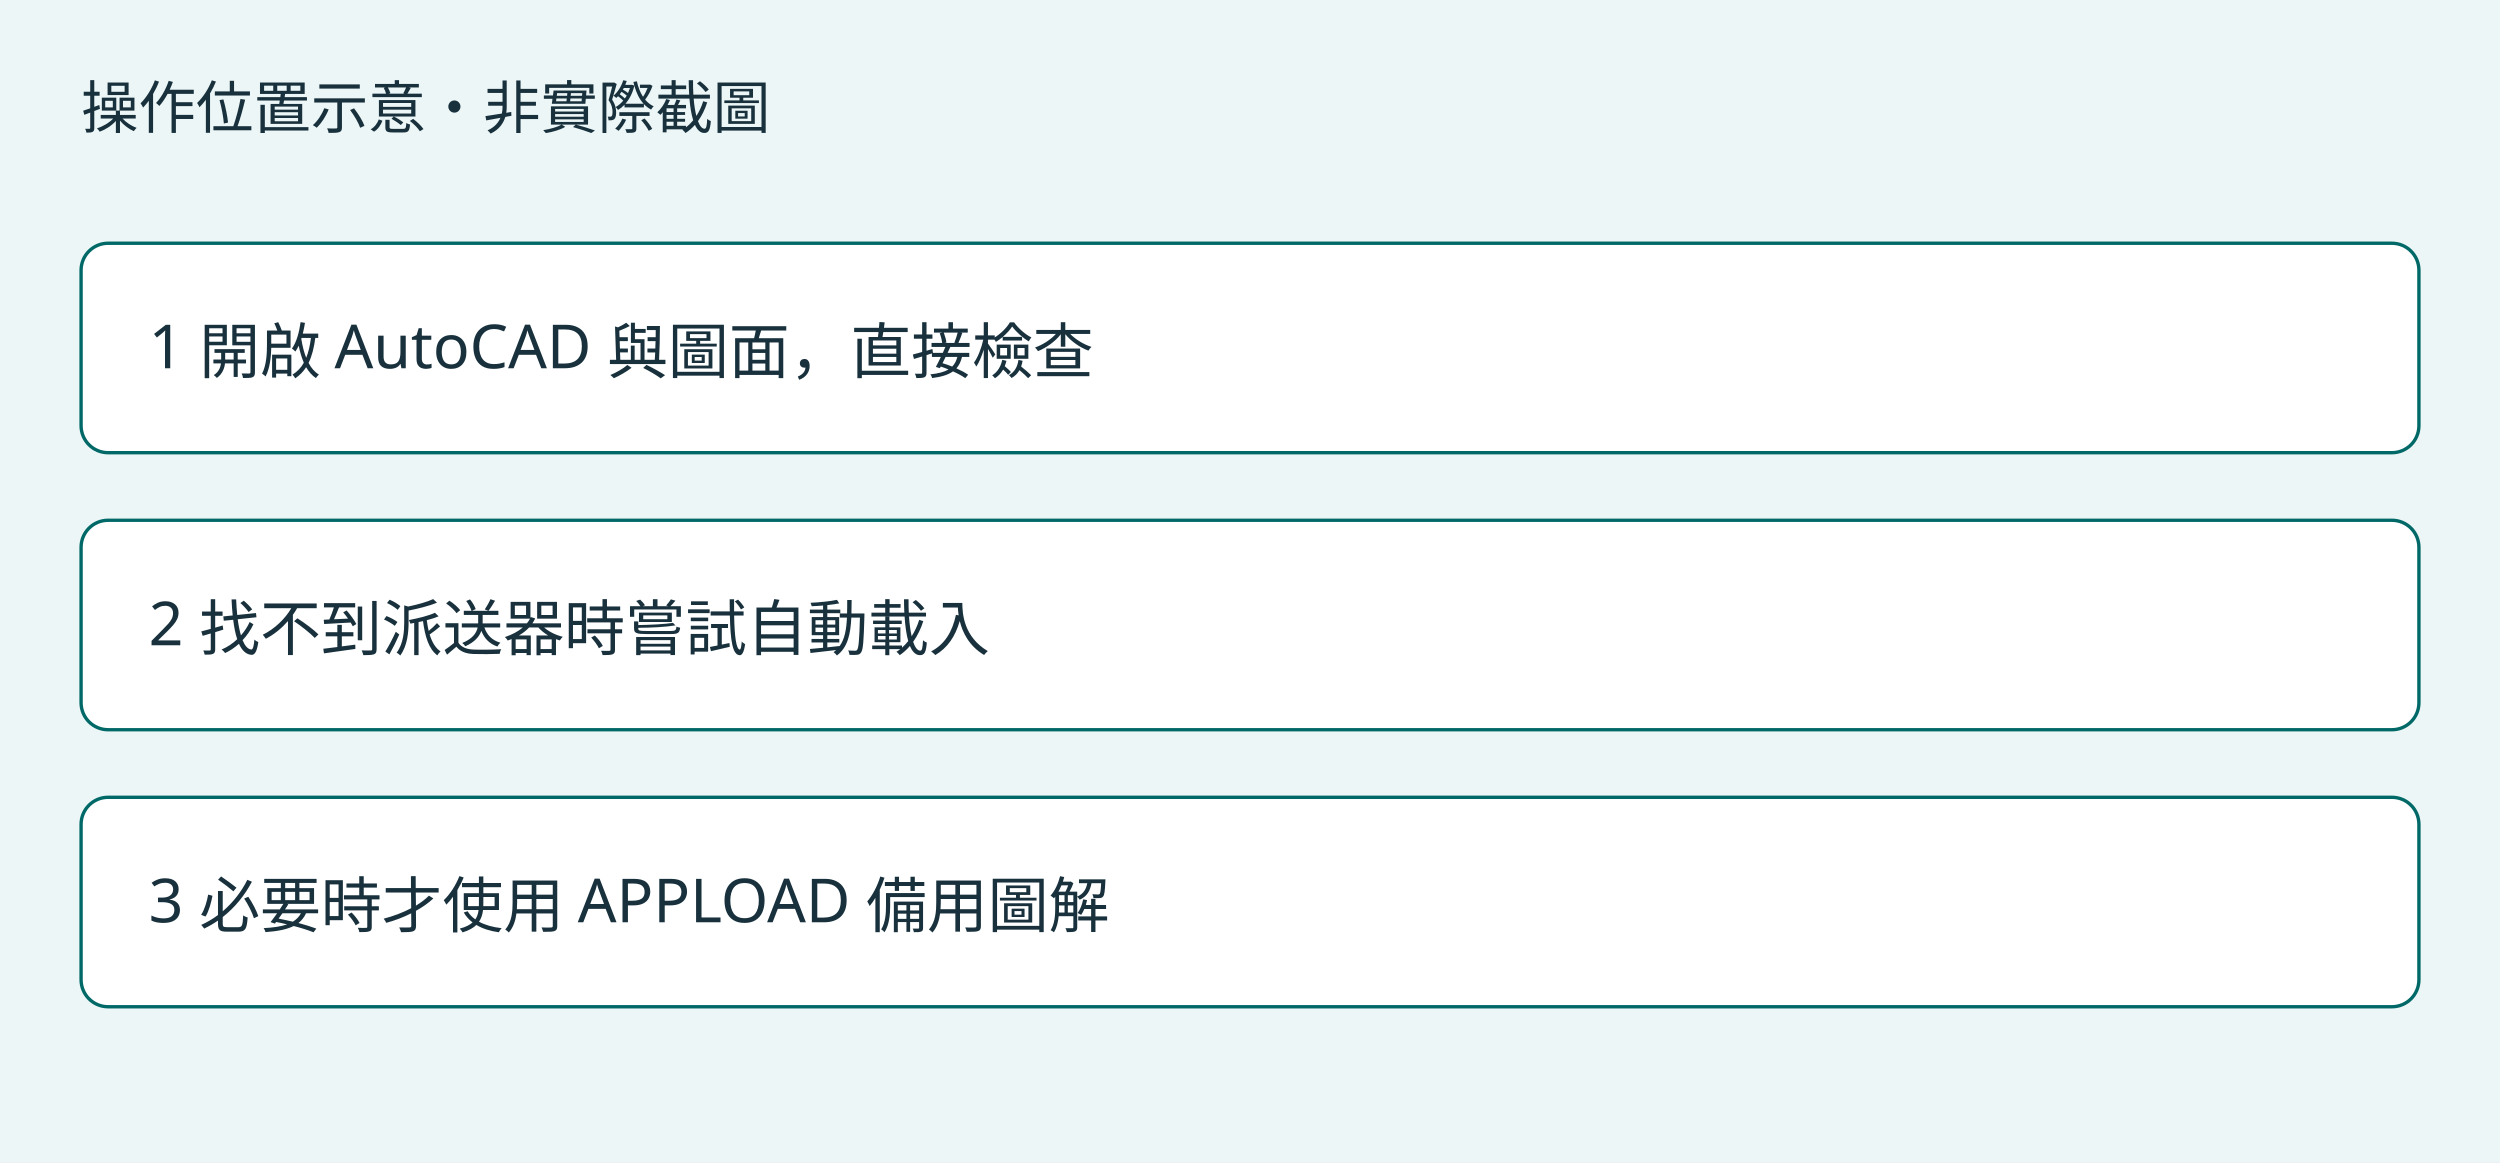
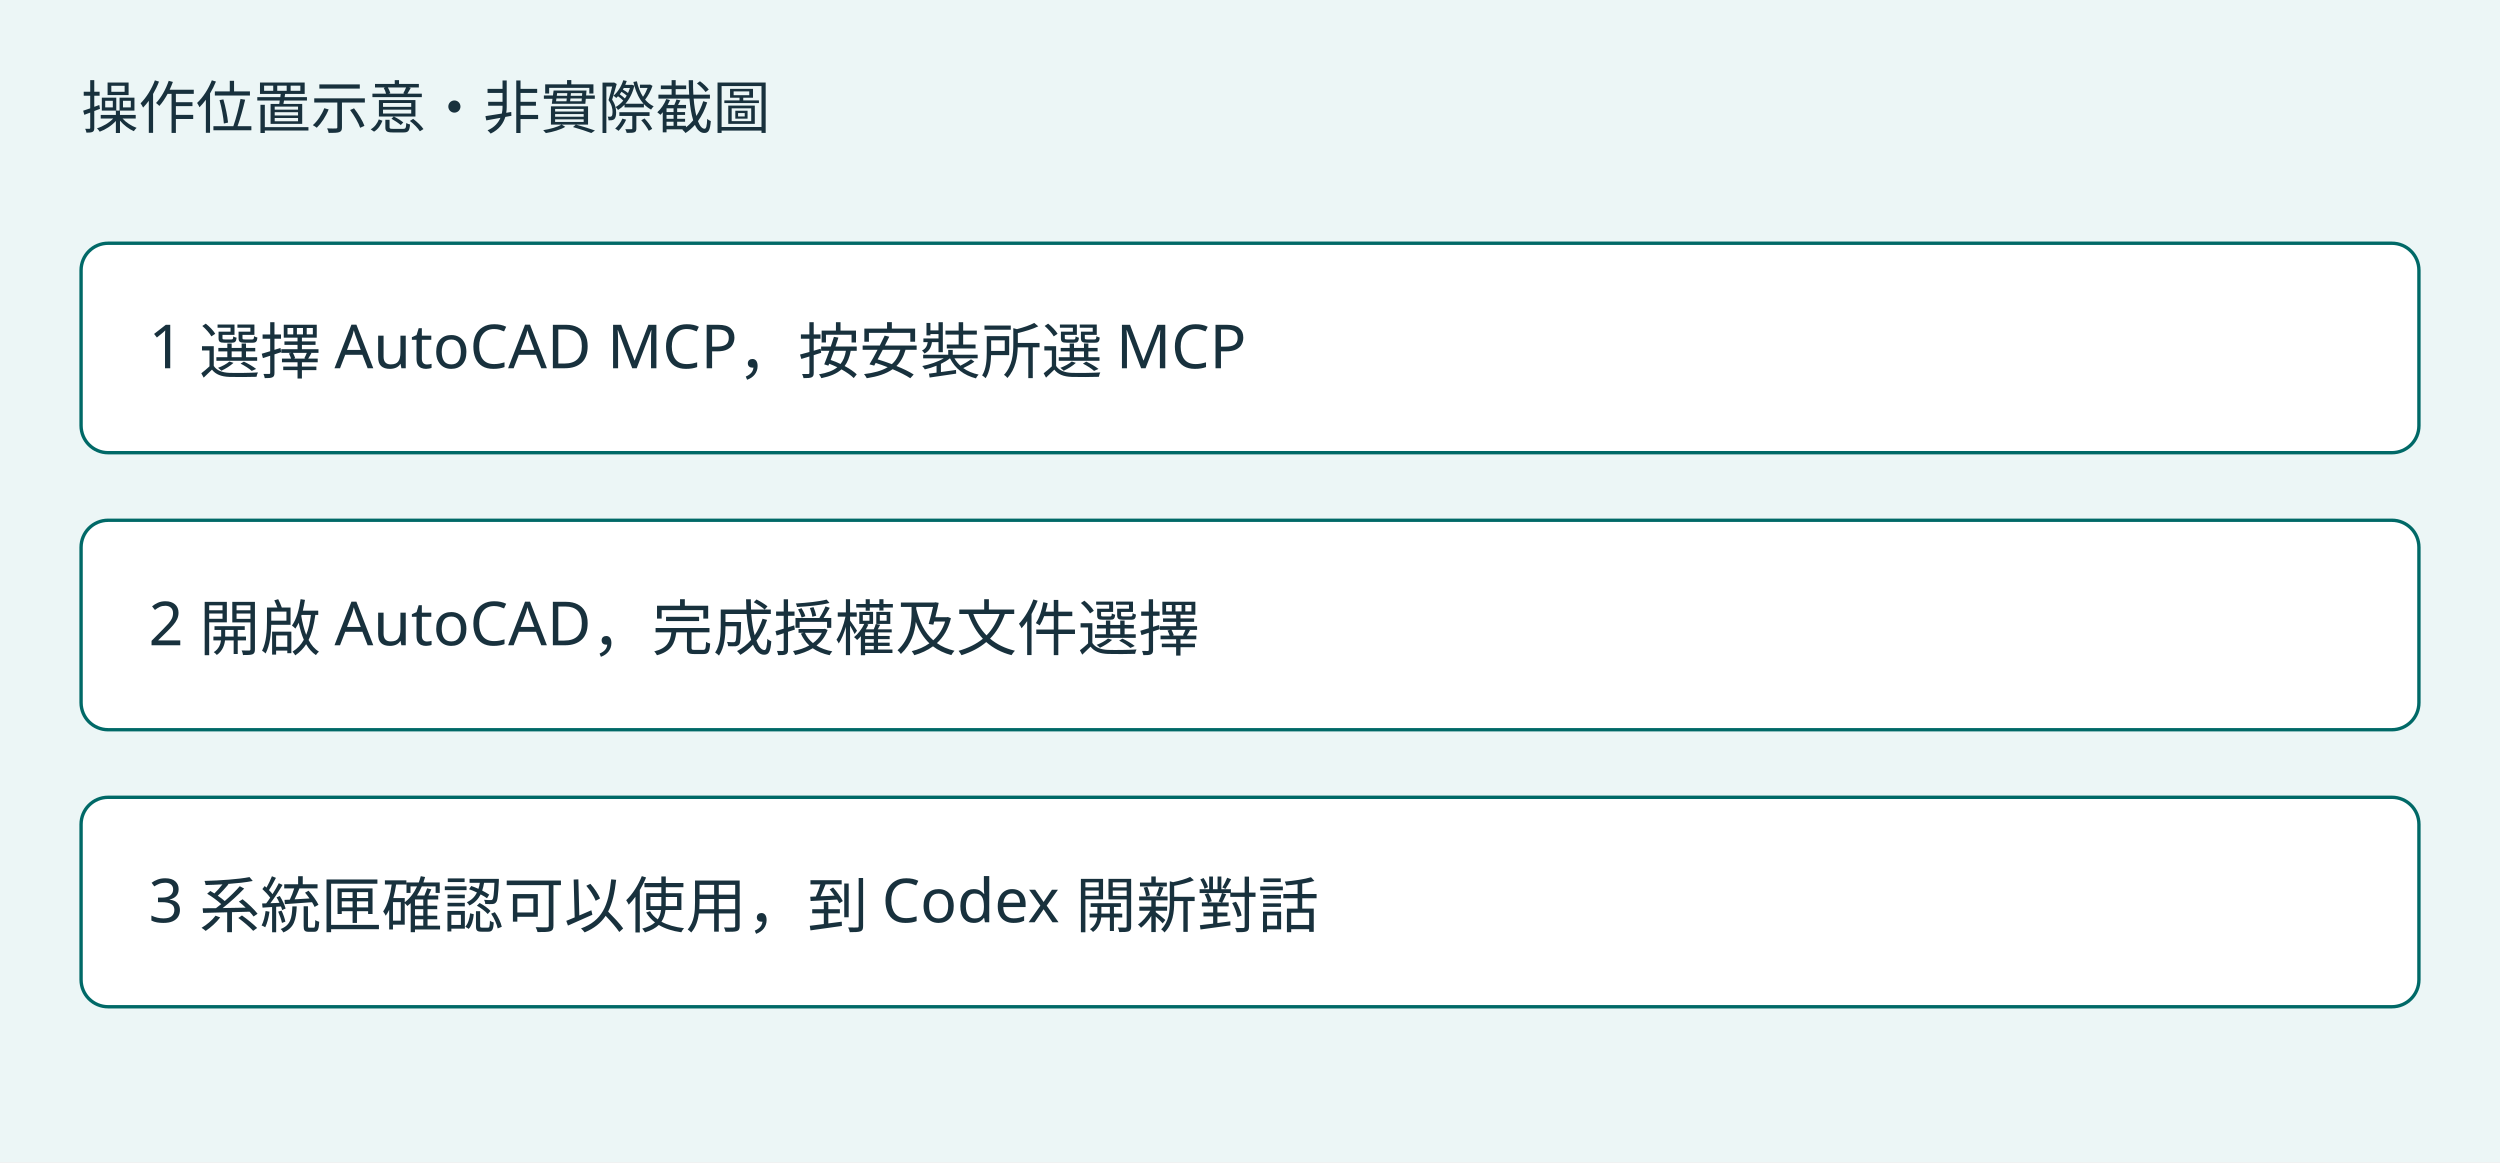
<svg xmlns="http://www.w3.org/2000/svg" width="740" height="344" viewBox="0 0 740 344">
  <rect width="740" height="344" fill="#ecf6f6" />
  <g font-family="Microsoft JhengHei, sans-serif" fill="#18313d">
    <text x="24" y="38" font-size="17">操作位置示意・非實際截圖</text>
    <rect x="24" y="72" width="692" height="62" rx="8" fill="white" stroke="#006967" />
-     <text x="44" y="109" font-size="18">1  開啟 AutoCAD 與圖面，直接檢查</text>
+     <text x="44" y="109" font-size="18">1  選擇 AutoCAD MCP，按安裝所選 MCP</text>
    <rect x="24" y="154" width="692" height="62" rx="8" fill="white" stroke="#006967" />
-     <text x="44" y="191" font-size="18">2  找不到派送器時嘗試自動載入</text>
+     <text x="44" y="191" font-size="18">2  開啟 AutoCAD，完成授權及文件選擇</text>
    <rect x="24" y="236" width="692" height="62" rx="8" fill="white" stroke="#006967" />
-     <text x="44" y="273" font-size="18">3  必要時才使用 APPLOAD 備用圖解</text>
+     <text x="44" y="273" font-size="18">3  系統匣確認可以使用，到 Codex 開新對話</text>
  </g>
</svg>
